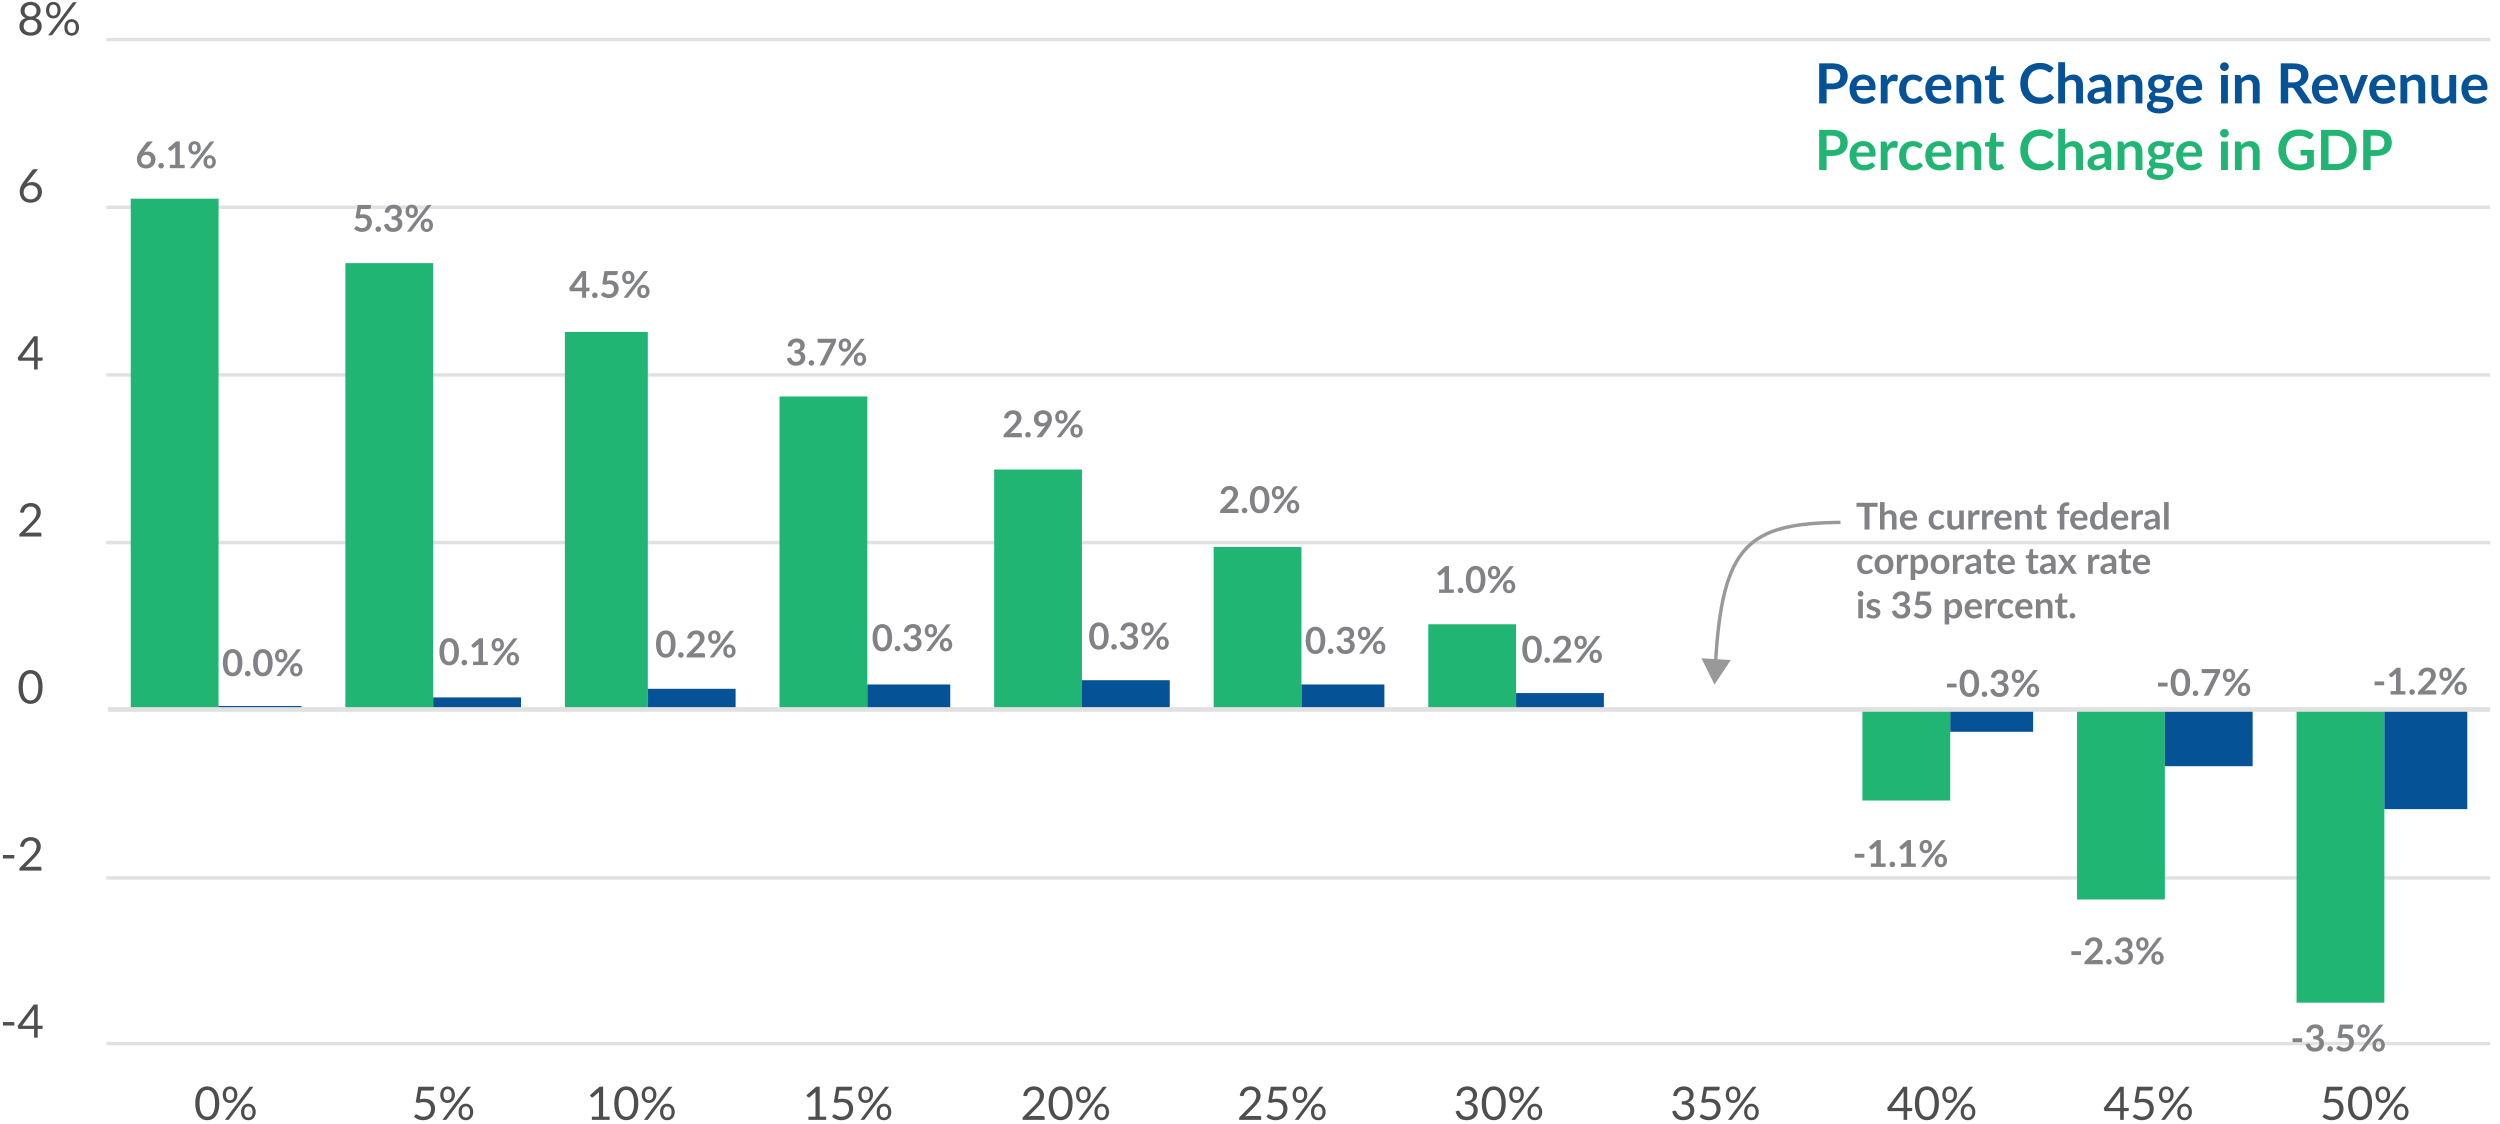
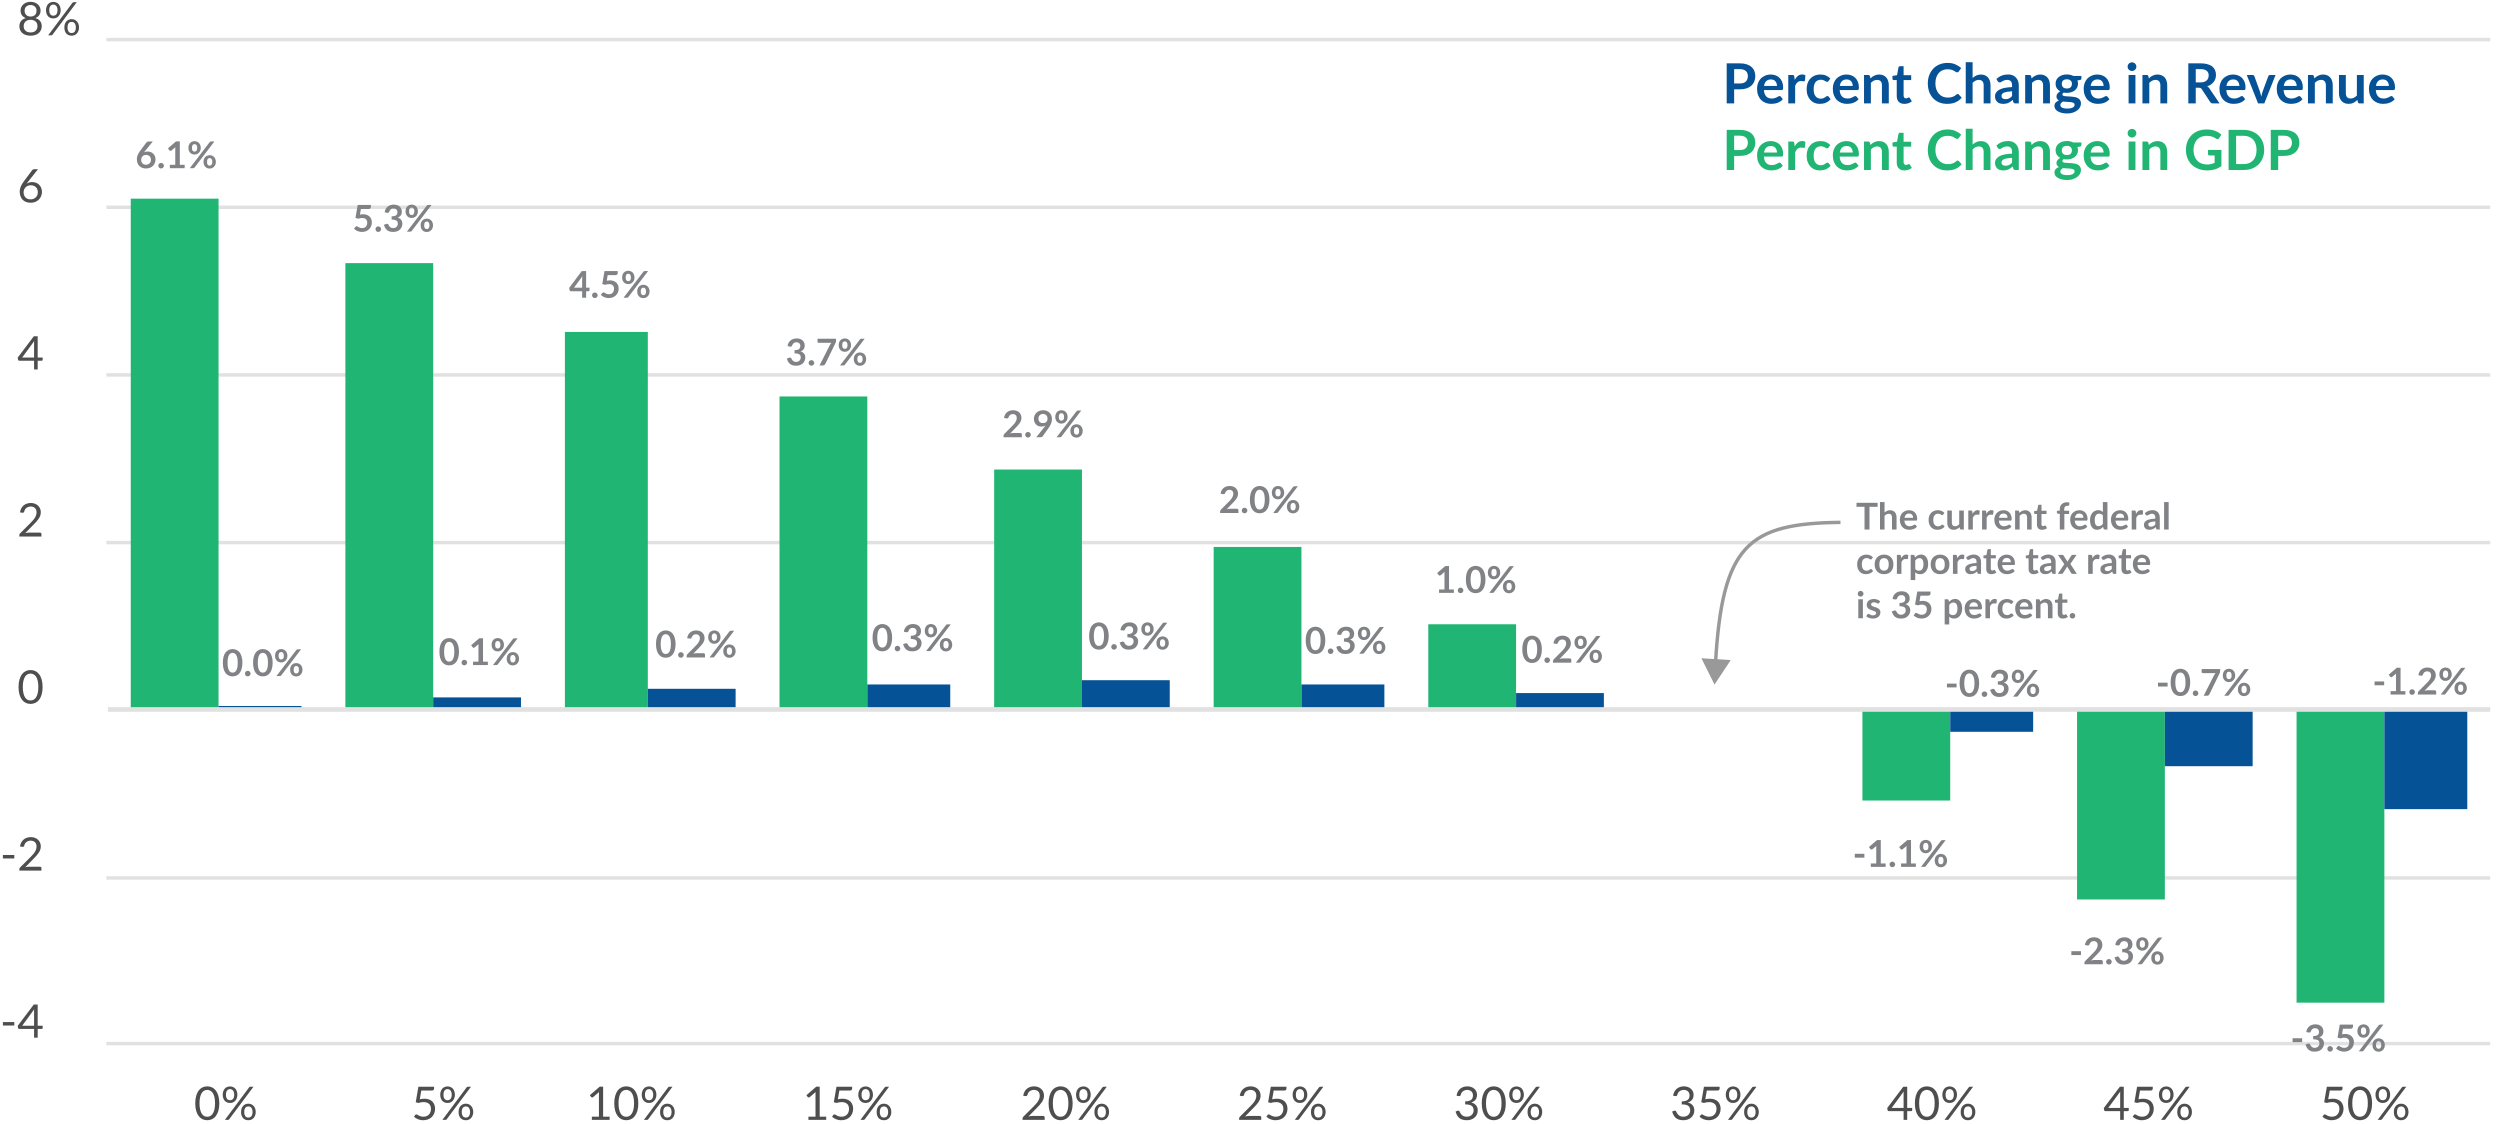
<svg xmlns="http://www.w3.org/2000/svg" width="540.775" height="243.078" viewBox="0 0 540.775 243.078">
  <style>text, tspan { font-family: 'Lato'; } .heavy { font-weight: 700; }</style>
  <path stroke="#E0E1E0" stroke-width=".75" stroke-linejoin="round" stroke-miterlimit="10" d="M23.007 8.567H538.66M23.007 44.835H538.66M23.007 81.105H538.66M23.007 117.372H538.66M23.007 189.91H538.66M23.007 225.74H538.66" fill="none" />
  <path fill="#21B573" d="M496.768 216.88h18.993v-63.238H496.77v63.238zm-47.482-22.32h18.993v-40.918h-18.994v40.92zm-46.426-21.39h18.992v-19.528H402.86v19.53zm-93.908-38.128h18.992v18.6h-18.992v-18.6zm-46.427-16.74h18.992v35.34h-18.992v-35.34zm-47.48-16.74h18.992v52.08h-18.993v-52.08zm-46.428-15.808h18.993v67.888h-18.993V85.754zm-46.426-13.95h17.94v81.838h-17.94V71.805zm-47.48-14.88H93.7v96.718H74.71V56.925zM28.282 42.977h18.993v110.666H28.283V42.976z" />
  <path fill="#065296" d="M515.76 175.03h17.94v-21.39h-17.94v21.39zm-47.48-9.3h18.99v-12.09h-18.99v12.09zm-46.427-7.44h17.938v-4.648h-17.937v4.65zm-93.91-8.368h18.994v3.72h-18.993v-3.72zm-46.425-1.86h17.938v5.58h-17.938v-5.58zm-47.48-.93h18.992v6.51h-18.993v-6.51zm-46.428.93h17.938v5.58H187.61v-5.58zm-47.482.93h18.993v4.65H140.13v-4.65zm-46.426 1.86h18.993v2.79H93.702v-2.79zm-46.427 1.86h17.938v.93H47.275v-.93z" />
  <path stroke="#E0E1E0" stroke-linejoin="round" stroke-miterlimit="10" fill="none" d="M23.344 153.467H538.66" />
  <text transform="translate(29.263 36.381)" fill="#808285" class="heavy" font-size="8">6.1%</text>
  <text transform="translate(76.234 50.105)" fill="#808285" class="heavy" font-size="8">5.3%</text>
  <text transform="translate(123.081 64.41)" fill="#808285" class="heavy" font-size="8">4.5%</text>
  <text transform="translate(169.928 79.047)" fill="#808285" class="heavy" font-size="8">3.7%</text>
  <text transform="translate(216.774 94.58)" fill="#808285" class="heavy" font-size="8">2.9%</text>
  <text transform="translate(263.622 110.965)" fill="#808285" class="heavy" font-size="8">2.0%</text>
  <text transform="translate(310.344 128.246)" fill="#808285" class="heavy" font-size="8">1.0%</text>
  <text transform="translate(400.756 187.517)" fill="#808285" class="heavy" font-size="8">-1.1%</text>
  <text transform="translate(447.603 208.586)" fill="#808285" class="heavy" font-size="8">-2.3%</text>
  <text transform="translate(495.45 227.418)" fill="#808285" class="heavy" font-size="8">-3.5%</text>
  <text transform="translate(48.002 146.244)" fill="#808285" class="heavy" font-size="8">0.0%</text>
  <text transform="translate(94.848 143.862)" fill="#808285" class="heavy" font-size="8">0.1%</text>
  <text transform="translate(141.695 142.21)" fill="#808285" class="heavy" font-size="8">0.2%</text>
  <text transform="translate(188.542 140.828)" fill="#808285" class="heavy" font-size="8">0.3%</text>
  <text transform="translate(235.389 140.466)" fill="#808285" class="heavy" font-size="8">0.3%</text>
  <text transform="translate(282.236 141.407)" fill="#808285" class="heavy" font-size="8">0.3%</text>
  <text transform="translate(329.083 143.344)" fill="#808285" class="heavy" font-size="8">0.2%</text>
  <text transform="translate(420.69 150.694)" fill="#808285" class="heavy" font-size="8">-0.3%</text>
  <text transform="translate(466.341 150.5)" fill="#808285" class="heavy" font-size="8">-0.7%</text>
  <text transform="translate(513.188 150.236)" fill="#808285" class="heavy" font-size="8">-1.2%</text>
  <text transform="translate(0 224.459)" fill="#4E4E4E" font-size="10">-4</text>
  <text transform="translate(0 188.323)" fill="#4E4E4E" font-size="10">-2</text>
  <text transform="translate(3.715 152.186)" fill="#4E4E4E" font-size="10">0</text>
  <text transform="translate(3.715 116.05)" fill="#4E4E4E" font-size="10">2</text>
  <text transform="translate(3.715 79.914)" fill="#4E4E4E" font-size="10">4</text>
  <text transform="translate(3.715 43.778)" fill="#4E4E4E" font-size="10">6</text>
  <text transform="translate(3.715 7.642)" fill="#4E4E4E" font-size="10">8%</text>
  <text transform="translate(41.938 242.238)" fill="#4E4E4E" font-size="10">0%</text>
  <text transform="translate(88.988 242.238)" fill="#4E4E4E" font-size="10">5%</text>
  <text transform="translate(126.773 242.238)" fill="#4E4E4E" font-size="10">10%</text>
  <text transform="translate(173.62 242.238)" fill="#4E4E4E" font-size="10">15%</text>
  <text transform="translate(220.722 242.238)" fill="#4E4E4E" font-size="10">20%</text>
  <text transform="translate(267.569 242.238)" fill="#4E4E4E" font-size="10">25%</text>
  <text transform="translate(314.416 242.238)" fill="#4E4E4E" font-size="10">30%</text>
  <text transform="translate(361.263 242.238)" fill="#4E4E4E" font-size="10">35%</text>
  <text transform="translate(408.109 242.238)" fill="#4E4E4E" font-size="10">40%</text>
  <text transform="translate(454.957 242.238)" fill="#4E4E4E" font-size="10">45%</text>
  <text transform="translate(501.804 242.238)" fill="#4E4E4E" font-size="10">50%</text>
-   <text transform="translate(392.534 36.77)" fill="#21B573" class="heavy" font-size="12">Percent Change in GDP</text>
-   <text transform="translate(392.534 22.373)" fill="#065296" class="heavy" font-size="12">Percent Change in Revenue</text>
+   <text transform="translate(372.534 36.77)" fill="#21B573" class="heavy" font-size="12">Percent Change in GDP</text>
+   <text transform="translate(372.534 22.373)" fill="#065296" class="heavy" font-size="12">Percent Change in Revenue</text>
  <text transform="translate(401.453 114.536)">
    <tspan x="0" y="0" fill="#808285" class="heavy" font-size="8">The current federal</tspan>
    <tspan x="0" y="9.6" fill="#808285" class="heavy" font-size="8">corporate tax rate</tspan>
    <tspan x="0" y="19.2" fill="#808285" class="heavy" font-size="8">is 35 percent.</tspan>
  </text>
  <path stroke="#999" stroke-width=".75" stroke-linejoin="round" d="M371.08 143.507c1.464-25.655 7.052-30.302 27.037-30.51" fill="none" />
  <path fill="#999" d="M374.38 142.778l-3.513 5.3-2.834-5.69z" />
</svg>
